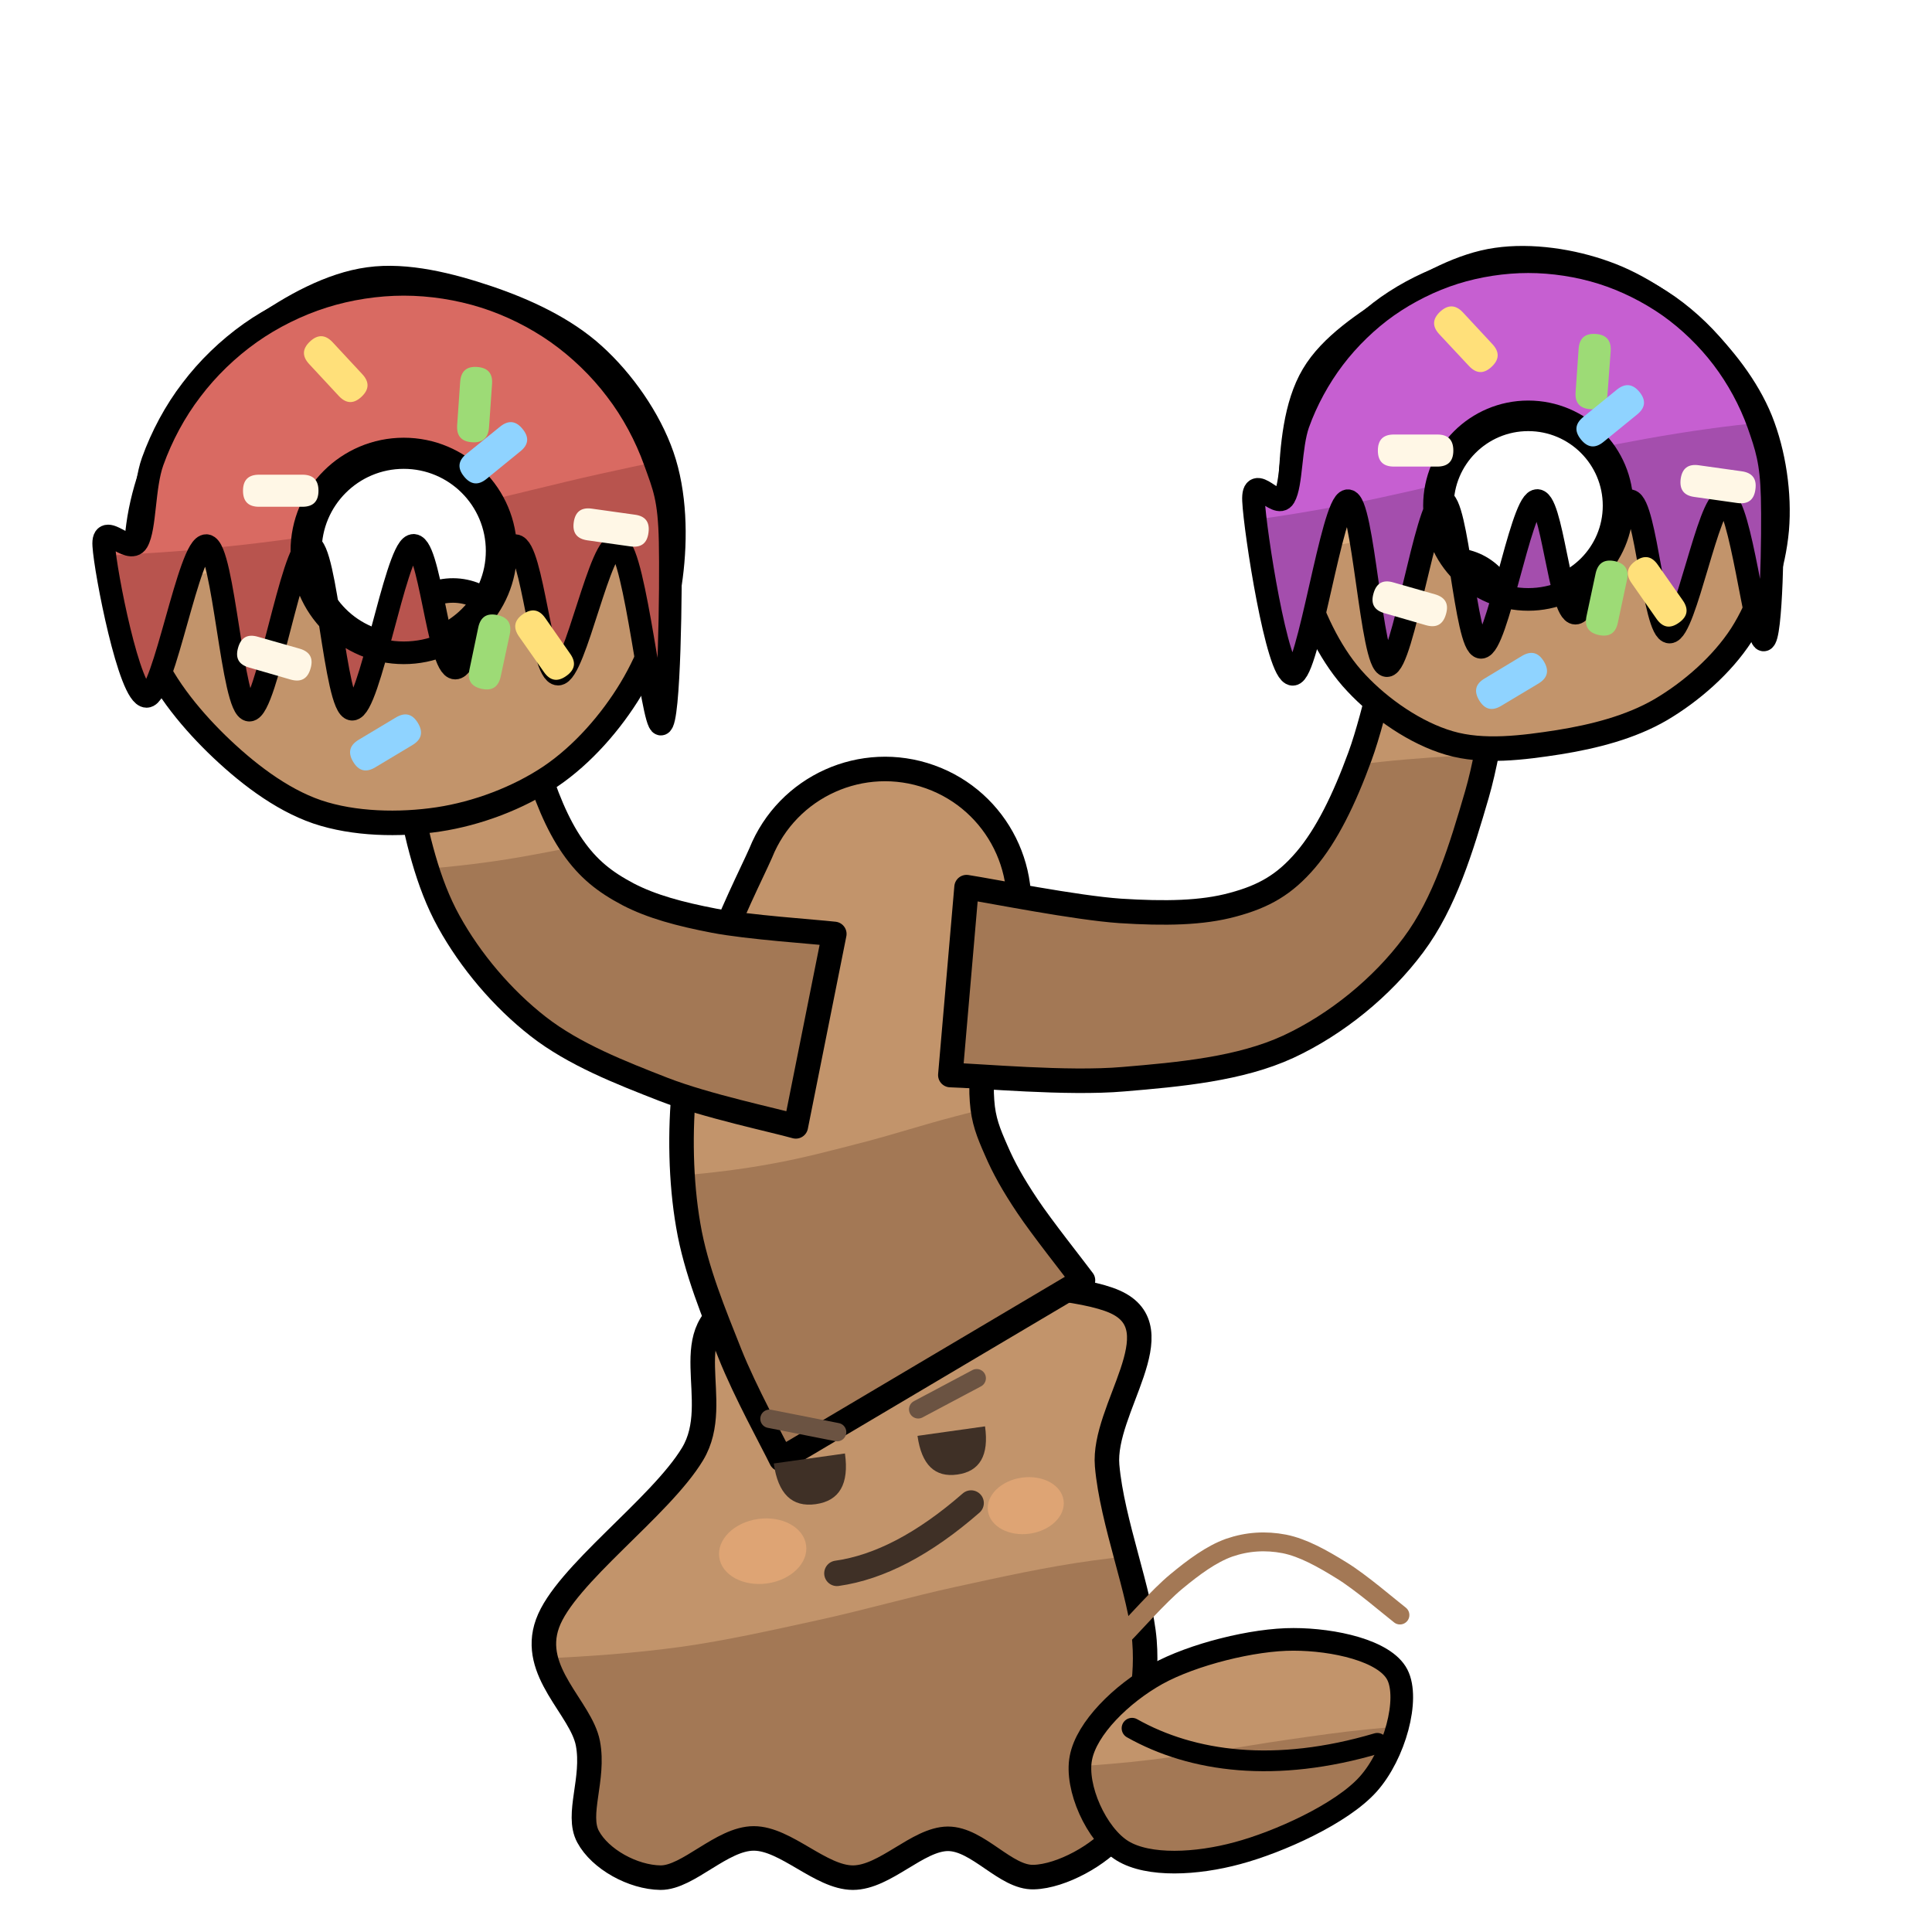
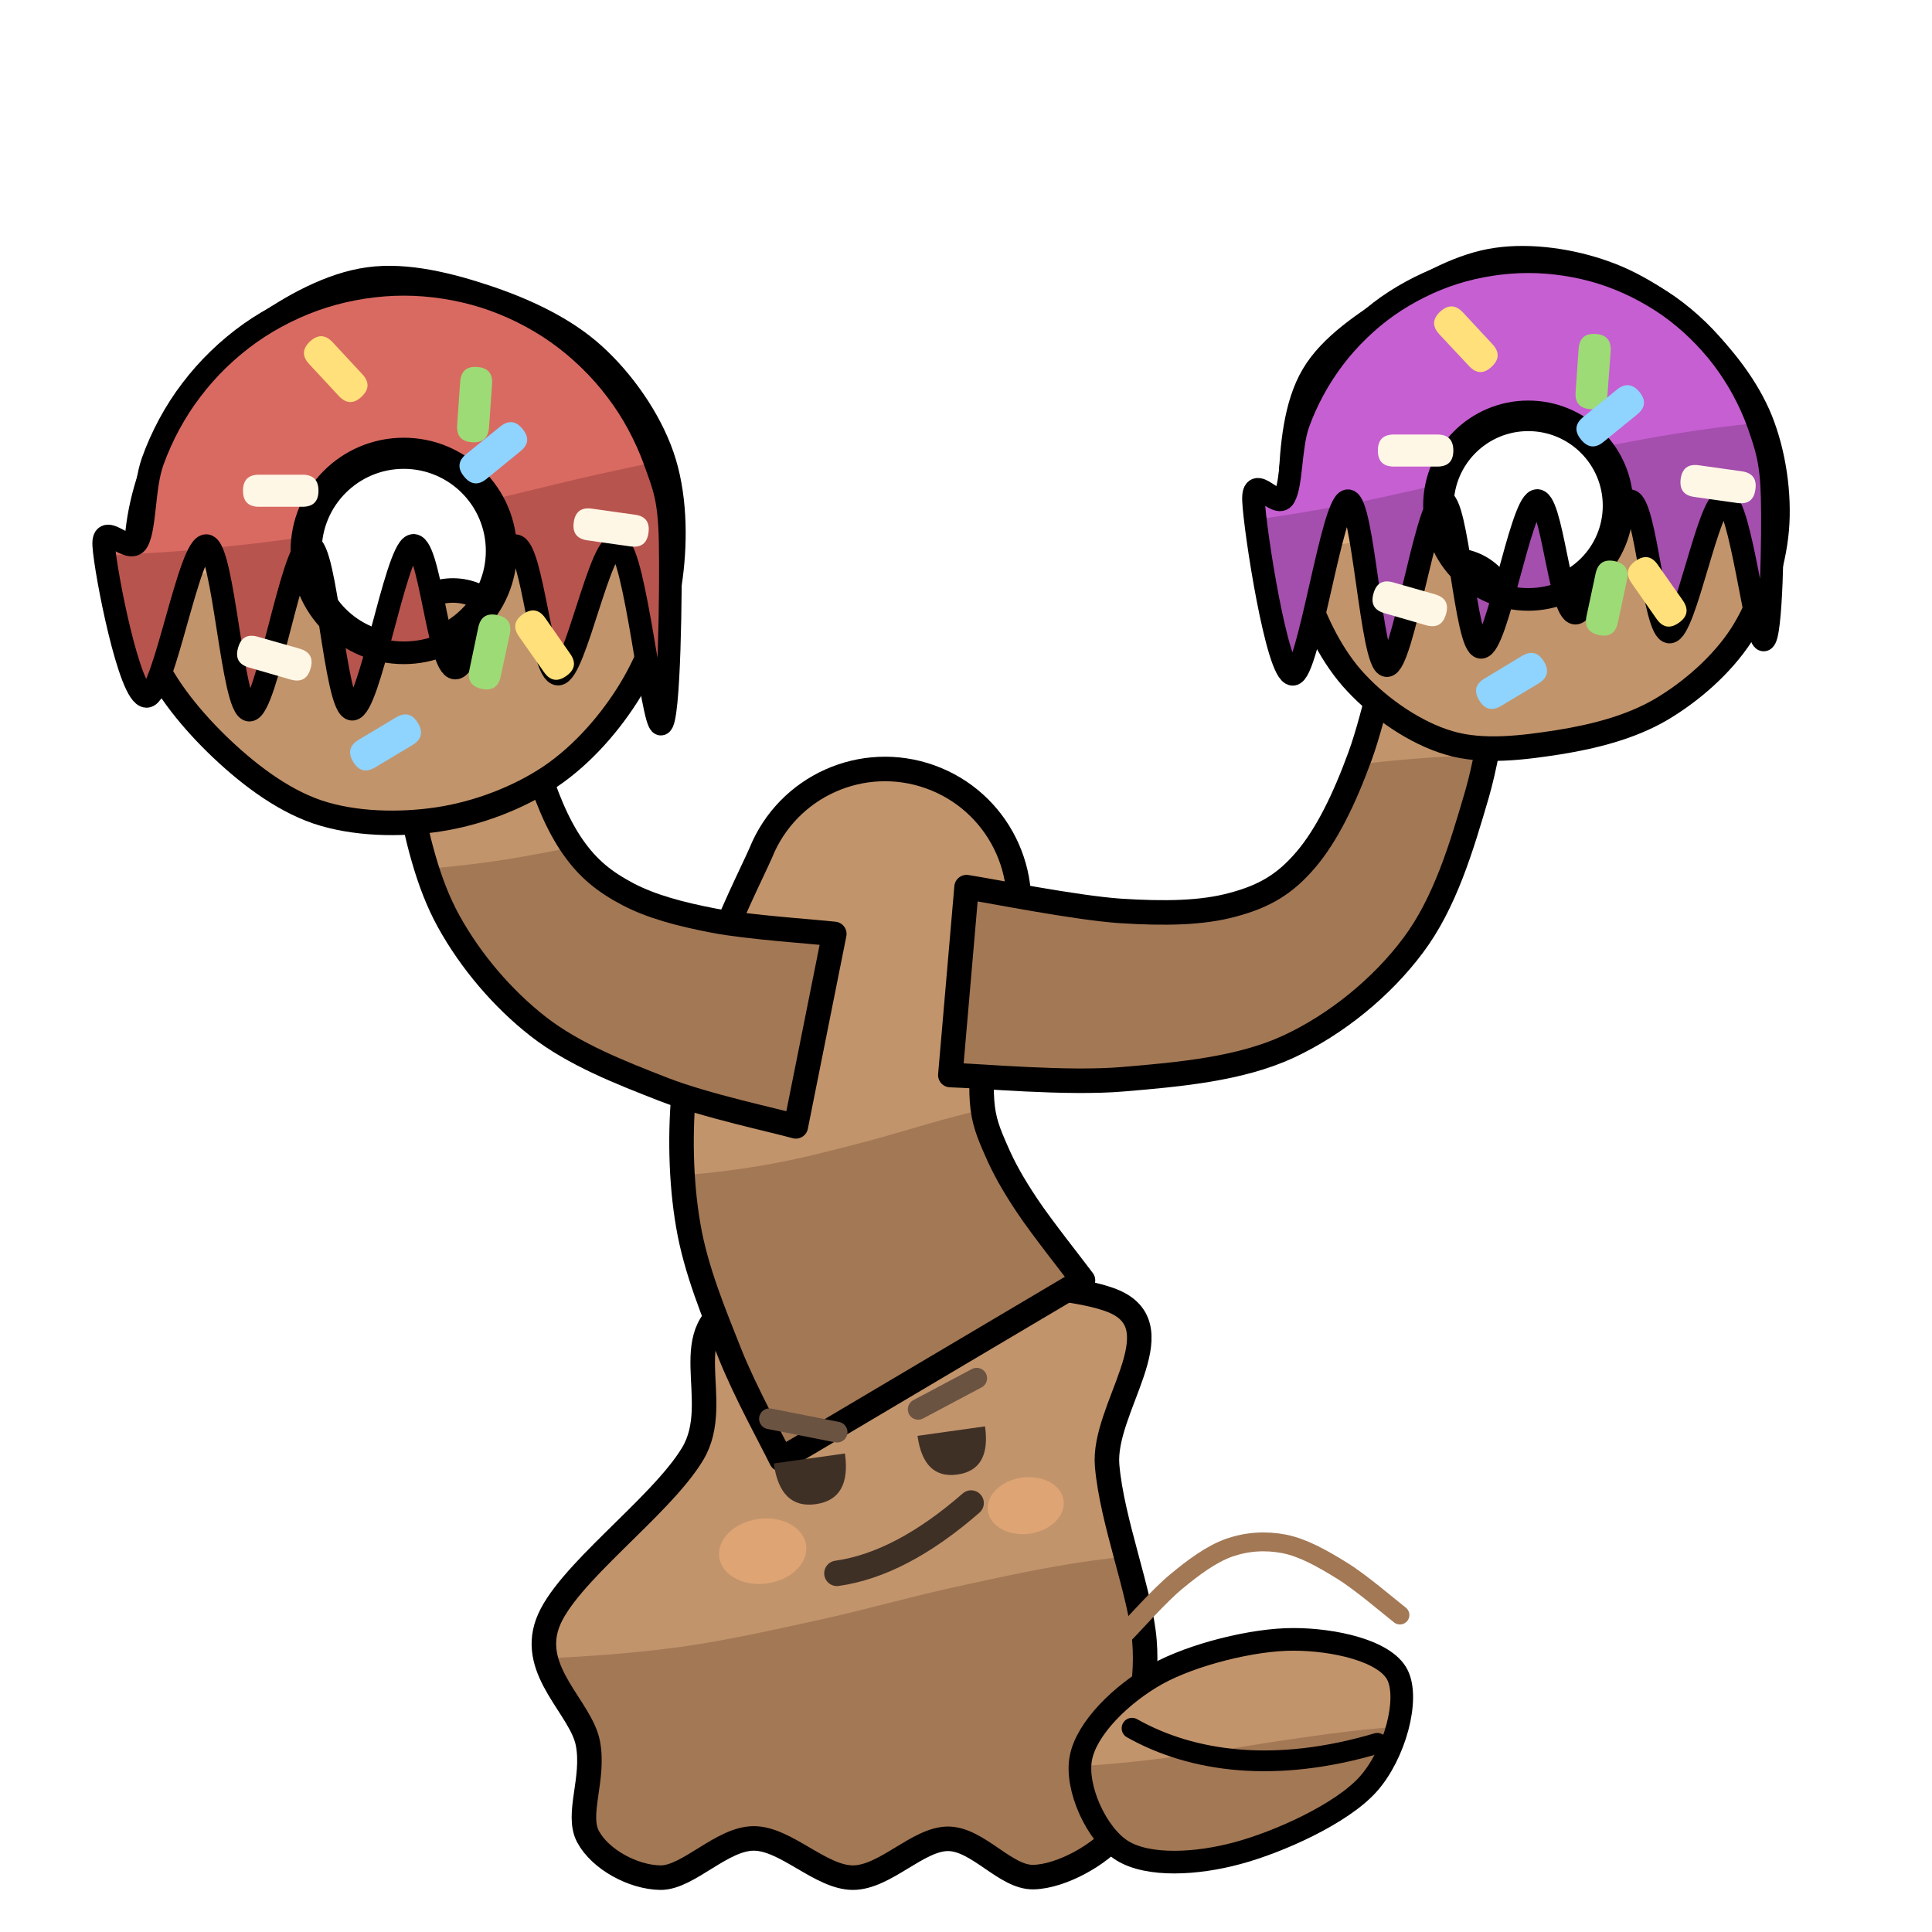
<svg xmlns="http://www.w3.org/2000/svg" width="1024" height="1024" viewBox="0 0 1024 1024">
  <defs>
    <clipPath id="k1">
      <path d="M393.0,690.0 C355.7,703.4 384.2,742.2 367.1,770.6 C350.0,799.0 299.4,834.9 290.2,860.5 C280.9,886.1 308.0,905.2 311.6,924.0 C315.2,942.8 305.3,961.7 311.7,973.5 C318.1,985.4 335.4,995.0 350.1,995.2 C364.7,995.3 382.6,974.4 399.5,974.4 C416.5,974.4 434.9,995.1 452.0,995.2 C469.1,995.2 486.4,974.7 502.4,974.6 C518.4,974.6 533.0,995.4 547.9,994.9 C562.8,994.5 583.3,982.8 591.8,972.0 C600.3,961.2 596.6,947.0 599.1,930.0 C601.6,913.0 608.6,895.3 606.6,869.8 C604.6,844.3 589.4,806.8 586.8,776.8 C584.2,746.8 623.3,704.5 591.0,690.0 C558.7,675.5 430.3,676.6 393.0,690.0 Z" />
    </clipPath>
    <clipPath id="k2">
      <path d="M574.0,678.6 C569.1,672.0 552.2,650.7 544.6,639.3 C536.9,627.8 532.0,619.0 528.0,609.7 C523.9,600.4 521.2,593.8 520.5,583.5 C519.7,573.2 520.9,562.0 523.6,548.1 C526.3,534.2 534.6,508.0 536.8,499.9 A71.0,71.0 0 0 0 403.2,452.1 C399.1,461.5 385.7,487.8 379.0,508.4 C372.2,529.0 365.0,552.3 362.7,575.8 C360.3,599.3 360.7,626.0 364.8,649.6 C368.8,673.2 378.6,696.6 386.8,717.3 C395.0,737.9 409.5,764.1 414.0,773.4 Z" />
    </clipPath>
    <clipPath id="k3">
      <path d="M442.2,495.0 C431.5,493.8 396.8,491.5 378.5,488.0 C360.3,484.5 345.4,480.5 332.9,474.0 C320.4,467.4 311.7,460.5 303.5,448.7 C295.3,436.9 289.0,421.4 283.5,403.2 C278.1,385.0 272.8,350.1 270.7,339.5 A31.0,31.0 0 0 0 209.3,348.5 C210.5,360.4 211.5,396.4 216.3,419.8 C221.0,443.1 226.4,467.8 237.9,488.5 C249.4,509.3 266.3,529.3 285.3,544.1 C304.3,558.9 328.9,568.5 351.7,577.4 C374.4,586.2 410.2,593.7 421.8,597.0 Z" />
    </clipPath>
    <clipPath id="k4">
      <path d="M503.7,569.8 C519.0,570.2 565.6,574.6 595.4,572.0 C625.2,569.5 657.2,566.6 682.8,554.8 C708.4,542.9 732.5,523.2 749.1,500.9 C765.8,478.6 774.6,449.2 782.8,421.1 C791.0,392.9 795.8,346.9 798.4,332.1 A29.0,29.0 0 0 0 741.6,319.9 C738.2,333.4 729.1,378.3 720.8,400.9 C712.5,423.6 703.2,442.7 692.0,455.8 C680.8,468.9 669.9,475.1 653.5,479.5 C637.1,484.0 617.4,484.3 593.8,482.8 C570.3,481.2 525.8,472.3 512.3,470.2 Z" />
    </clipPath>
    <clipPath id="k5">
      <path d="M258.6,157.9 C278.4,164.6 299.2,174.2 314.6,188.2 C330.0,202.1 344.0,222.1 350.8,241.7 C357.6,261.3 358.1,285.1 355.4,305.7 C352.7,326.2 345.1,347.5 334.5,365.1 C323.9,382.7 308.8,400.0 291.8,411.5 C274.7,423.0 252.9,431.2 232.3,434.3 C211.7,437.4 187.6,436.9 168.1,430.3 C148.5,423.6 129.9,409.0 114.8,394.3 C99.8,379.6 85.0,361.3 78.0,342.0 C71.1,322.7 70.6,298.8 73.4,278.4 C76.2,258.0 84.2,237.1 94.9,219.8 C105.6,202.4 120.8,186.4 137.5,174.5 C154.3,162.5 175.3,150.8 195.5,148.1 C215.6,145.3 238.7,151.2 258.6,157.9 Z M164.0,292.0 A50.0,50.0 0 1 0 264.0,292.0 A50.0,50.0 0 1 0 164.0,292.0 Z" clip-rule="evenodd" />
    </clipPath>
    <clipPath id="k6">
      <path d="M72.8,287.1 C77.1,279.6 76.1,258.0 80.9,244.6 C85.7,231.2 92.8,217.9 101.5,206.6 C110.1,195.2 120.9,184.8 132.6,176.5 C144.2,168.3 157.7,161.6 171.3,157.3 C184.9,153.0 199.8,150.7 214.0,150.7 C228.2,150.7 243.1,153.0 256.7,157.3 C270.3,161.6 283.8,168.3 295.4,176.5 C307.1,184.8 317.9,195.2 326.5,206.6 C335.2,217.9 342.3,231.2 347.1,244.6 C351.9,258.0 354.7,263.9 355.2,287.1 C355.7,310.3 354.9,383.5 350.3,383.8 C345.7,384.1 336.7,293.6 327.6,289.2 C318.5,284.7 304.9,357.3 295.8,357.3 C286.7,357.3 282.2,289.7 273.1,289.2 C264.0,288.6 250.4,354.1 241.3,354.1 C232.2,354.1 227.6,285.5 218.5,289.2 C209.5,292.8 195.8,375.9 186.7,375.9 C177.6,375.9 173.1,289.1 164.0,289.2 C154.9,289.2 141.3,376.4 132.2,376.4 C123.1,376.4 118.6,290.4 109.5,289.2 C100.4,288.0 86.8,369.1 77.7,369.1 C68.6,369.1 55.8,302.8 55.0,289.2 C54.1,275.5 68.5,294.5 72.8,287.1 Z M160.0,292.0 A54.0,54.0 0 1 0 268.0,292.0 A54.0,54.0 0 1 0 160.0,292.0 Z" clip-rule="evenodd" />
    </clipPath>
    <clipPath id="k7">
      <path d="M850.9,144.8 C868.6,151.1 885.7,162.8 899.4,175.7 C913.1,188.7 926.0,205.2 933.1,222.7 C940.1,240.2 943.3,261.8 941.7,280.7 C940.0,299.7 933.2,320.6 923.0,336.5 C912.7,352.4 896.4,366.6 880.3,376.1 C864.2,385.5 844.8,390.4 826.1,393.4 C807.4,396.3 786.1,399.1 768.2,393.8 C750.3,388.6 731.7,375.7 718.9,362.0 C706.0,348.4 696.9,329.4 691.1,311.7 C685.3,294.0 683.3,274.6 684.1,255.8 C684.9,237.0 686.7,214.7 696.1,198.9 C705.4,183.1 724.0,171.0 740.2,160.8 C756.4,150.6 774.8,140.4 793.2,137.8 C811.7,135.1 833.3,138.4 850.9,144.8 Z M764.0,268.0 A46.0,46.0 0 1 0 856.0,268.0 A46.0,46.0 0 1 0 764.0,268.0 Z" clip-rule="evenodd" />
    </clipPath>
    <clipPath id="k8">
      <path d="M680.7,263.5 C684.7,256.7 683.8,236.9 688.1,224.6 C692.5,212.3 699.1,200.2 707.0,189.8 C714.9,179.4 724.8,169.8 735.4,162.3 C746.1,154.8 758.5,148.6 770.9,144.7 C783.3,140.8 797.0,138.7 810.0,138.7 C823.0,138.7 836.7,140.8 849.1,144.7 C861.5,148.6 873.9,154.8 884.6,162.3 C895.2,169.8 905.1,179.4 913.0,189.8 C920.9,200.2 927.5,212.3 931.9,224.6 C936.2,236.9 938.8,244.4 939.3,263.5 C939.8,282.6 939.0,338.9 934.8,339.2 C930.6,339.5 922.3,266.1 914.0,265.4 C905.7,264.7 893.2,335.0 884.9,335.0 C876.6,335.0 872.4,267.1 864.1,265.4 C855.8,263.7 843.3,325.0 835.0,325.0 C826.6,325.0 822.5,262.4 814.2,265.4 C805.8,268.4 793.4,343.1 785.0,343.1 C776.7,343.1 772.6,263.8 764.2,265.4 C755.9,267.0 743.4,352.8 735.1,352.8 C726.8,352.8 722.6,264.6 714.3,265.4 C706.0,266.2 693.5,357.4 685.2,357.4 C676.9,357.4 665.1,281.1 664.4,265.4 C663.7,249.7 676.8,270.3 680.7,263.5 Z M760.3,268.0 A49.7,49.7 0 1 0 859.7,268.0 A49.7,49.7 0 1 0 760.3,268.0 Z" clip-rule="evenodd" />
    </clipPath>
    <clipPath id="k9">
      <path d="M572.9,931.7 C575.9,916.0 594.4,897.8 613.2,887.3 C632.0,876.9 664.3,868.8 685.6,868.9 C706.8,868.9 734.0,874.8 740.6,887.6 C747.2,900.4 739.3,929.8 725.2,945.6 C711.1,961.4 677.6,976.4 655.9,982.2 C634.2,988.1 608.8,989.4 595.0,981.0 C581.1,972.5 569.8,947.3 572.9,931.7 Z" />
    </clipPath>
  </defs>
  <path d="M393.0,690.0 C355.7,703.4 384.2,742.2 367.1,770.6 C350.0,799.0 299.4,834.9 290.2,860.5 C280.9,886.1 308.0,905.2 311.6,924.0 C315.2,942.8 305.3,961.7 311.7,973.5 C318.1,985.4 335.4,995.0 350.1,995.2 C364.7,995.3 382.6,974.4 399.5,974.4 C416.5,974.4 434.9,995.1 452.0,995.2 C469.1,995.2 486.4,974.7 502.4,974.6 C518.4,974.6 533.0,995.4 547.9,994.9 C562.8,994.5 583.3,982.8 591.8,972.0 C600.3,961.2 596.6,947.0 599.1,930.0 C601.6,913.0 608.6,895.3 606.6,869.8 C604.6,844.3 589.4,806.8 586.8,776.8 C584.2,746.8 623.3,704.5 591.0,690.0 C558.7,675.5 430.3,676.6 393.0,690.0 Z" fill="#c2946b" />
  <g clip-path="url(#k1)">
    <path d="M215.0,878.8 C227.1,878.8 263.6,880.0 287.9,879.0 C312.1,878.0 336.4,876.2 360.7,872.9 C385.0,869.5 409.3,864.0 433.6,858.7 C457.9,853.4 482.1,846.4 506.4,841.1 C530.7,835.8 555.0,830.4 579.3,827.1 C603.6,823.8 627.9,822.0 652.1,821.1 C676.4,820.1 712.9,821.3 725.0,821.4 L725.0,1390.0 L215.0,1390.0 Z" fill="#a37855" />
  </g>
  <path d="M393.0,690.0 C355.7,703.4 384.2,742.2 367.1,770.6 C350.0,799.0 299.4,834.9 290.2,860.5 C280.9,886.1 308.0,905.2 311.6,924.0 C315.2,942.8 305.3,961.7 311.7,973.5 C318.1,985.4 335.4,995.0 350.1,995.2 C364.7,995.3 382.6,974.4 399.5,974.4 C416.5,974.4 434.9,995.1 452.0,995.2 C469.1,995.2 486.4,974.7 502.4,974.6 C518.4,974.6 533.0,995.4 547.9,994.9 C562.8,994.5 583.3,982.8 591.8,972.0 C600.3,961.2 596.6,947.0 599.1,930.0 C601.6,913.0 608.6,895.3 606.6,869.8 C604.6,844.3 589.4,806.8 586.8,776.8 C584.2,746.8 623.3,704.5 591.0,690.0 C558.7,675.5 430.3,676.6 393.0,690.0 Z" fill="none" stroke="#000000" stroke-width="13" stroke-linejoin="round" stroke-linecap="round" />
  <path d="M574.0,678.6 C569.1,672.0 552.2,650.7 544.6,639.3 C536.9,627.8 532.0,619.0 528.0,609.7 C523.9,600.4 521.2,593.8 520.5,583.5 C519.7,573.2 520.9,562.0 523.6,548.1 C526.3,534.2 534.6,508.0 536.8,499.9 A71.0,71.0 0 0 0 403.2,452.1 C399.1,461.5 385.7,487.8 379.0,508.4 C372.2,529.0 365.0,552.3 362.7,575.8 C360.3,599.3 360.7,626.0 364.8,649.6 C368.8,673.2 378.6,696.6 386.8,717.3 C395.0,737.9 409.5,764.1 414.0,773.4 Z" fill="#c2946b" />
  <g clip-path="url(#k2)">
    <path d="M312.0,625.2 C320.1,624.8 344.4,624.5 360.6,623.1 C376.8,621.7 393.0,619.8 409.1,616.8 C425.3,613.9 441.5,609.6 457.7,605.4 C473.9,601.2 490.1,595.9 506.3,591.7 C522.5,587.5 538.7,583.3 554.9,580.4 C571.0,577.4 587.2,575.6 603.4,574.2 C619.6,572.8 643.9,572.5 652.0,572.1 L652.0,1020.0 L312.0,1020.0 Z" fill="#a37855" />
  </g>
  <path d="M574.0,678.6 C569.1,672.0 552.2,650.7 544.6,639.3 C536.9,627.8 532.0,619.0 528.0,609.7 C523.9,600.4 521.2,593.8 520.5,583.5 C519.7,573.2 520.9,562.0 523.6,548.1 C526.3,534.2 534.6,508.0 536.8,499.9 A71.0,71.0 0 0 0 403.2,452.1 C399.1,461.5 385.7,487.8 379.0,508.4 C372.2,529.0 365.0,552.3 362.7,575.8 C360.3,599.3 360.7,626.0 364.8,649.6 C368.8,673.2 378.6,696.6 386.8,717.3 C395.0,737.9 409.5,764.1 414.0,773.4 Z" fill="none" stroke="#000000" stroke-width="13" stroke-linejoin="round" stroke-linecap="round" />
  <path d="M442.2,495.0 C431.5,493.8 396.8,491.5 378.5,488.0 C360.3,484.5 345.4,480.5 332.9,474.0 C320.4,467.4 311.7,460.5 303.5,448.7 C295.3,436.9 289.0,421.4 283.5,403.2 C278.1,385.0 272.8,350.1 270.7,339.5 A31.0,31.0 0 0 0 209.3,348.5 C210.5,360.4 211.5,396.4 216.3,419.8 C221.0,443.1 226.4,467.8 237.9,488.5 C249.4,509.3 266.3,529.3 285.3,544.1 C304.3,558.9 328.9,568.5 351.7,577.4 C374.4,586.2 410.2,593.7 421.8,597.0 Z" fill="#c2946b" />
  <g clip-path="url(#k3)">
    <path d="M149.0,463.0 C157.9,462.8 184.6,463.0 202.4,462.0 C220.2,461.1 238.0,459.7 255.9,457.3 C273.7,455.0 291.5,451.4 309.3,447.9 C327.1,444.5 344.9,440.0 362.7,436.6 C380.5,433.1 398.3,429.6 416.1,427.3 C434.0,425.0 451.8,423.6 469.6,422.6 C487.4,421.7 514.1,421.9 523.0,421.7 L523.0,715.0 L149.0,715.0 Z" fill="#a37855" />
  </g>
  <path d="M442.2,495.0 C431.5,493.8 396.8,491.5 378.5,488.0 C360.3,484.5 345.4,480.5 332.9,474.0 C320.4,467.4 311.7,460.5 303.5,448.7 C295.3,436.9 289.0,421.4 283.5,403.2 C278.1,385.0 272.8,350.1 270.7,339.5 A31.0,31.0 0 0 0 209.3,348.5 C210.5,360.4 211.5,396.4 216.3,419.8 C221.0,443.1 226.4,467.8 237.9,488.5 C249.4,509.3 266.3,529.3 285.3,544.1 C304.3,558.9 328.9,568.5 351.7,577.4 C374.4,586.2 410.2,593.7 421.8,597.0 Z" fill="none" stroke="#000000" stroke-width="13" stroke-linejoin="round" stroke-linecap="round" />
  <path d="M503.7,569.8 C519.0,570.2 565.6,574.6 595.4,572.0 C625.2,569.5 657.2,566.6 682.8,554.8 C708.4,542.9 732.5,523.2 749.1,500.9 C765.8,478.6 774.6,449.2 782.8,421.1 C791.0,392.9 795.8,346.9 798.4,332.1 A29.0,29.0 0 0 0 741.6,319.9 C738.2,333.4 729.1,378.3 720.8,400.9 C712.5,423.6 703.2,442.7 692.0,455.8 C680.8,468.9 669.9,475.1 653.5,479.5 C637.1,484.0 617.4,484.3 593.8,482.8 C570.3,481.2 525.8,472.3 512.3,470.2 Z" fill="#c2946b" />
  <g clip-path="url(#k4)">
    <path d="M452.0,441.0 C460.9,440.8 487.6,441.0 505.4,440.0 C523.2,439.1 541.0,437.7 558.9,435.3 C576.7,433.0 594.5,429.4 612.3,425.9 C630.1,422.5 647.9,418.0 665.7,414.6 C683.5,411.1 701.3,407.6 719.1,405.3 C737.0,403.0 754.8,401.6 772.6,400.6 C790.4,399.7 817.1,399.9 826.0,399.7 L826.0,693.0 L452.0,693.0 Z" fill="#a37855" />
  </g>
  <path d="M503.7,569.8 C519.0,570.2 565.6,574.6 595.4,572.0 C625.2,569.5 657.2,566.6 682.8,554.8 C708.4,542.9 732.5,523.2 749.1,500.9 C765.8,478.6 774.6,449.2 782.8,421.1 C791.0,392.9 795.8,346.9 798.4,332.1 A29.0,29.0 0 0 0 741.6,319.9 C738.2,333.4 729.1,378.3 720.8,400.9 C712.5,423.6 703.2,442.7 692.0,455.8 C680.8,468.9 669.9,475.1 653.5,479.5 C637.1,484.0 617.4,484.3 593.8,482.8 C570.3,481.2 525.8,472.3 512.3,470.2 Z" fill="none" stroke="#000000" stroke-width="13" stroke-linejoin="round" stroke-linecap="round" />
  <path d="M132.0,240.0 C137.5,239.7 154.5,239.9 164.7,238.5 C175.0,237.1 185.0,235.3 193.5,231.4 C202.1,227.6 209.5,222.3 215.9,215.4 C222.3,208.6 227.3,199.7 231.9,190.5 C236.6,181.2 242.0,165.1 244.0,160.0" fill="none" stroke="#a37855" stroke-width="10" stroke-linejoin="round" stroke-linecap="round" />
  <path d="M918.0,226.0 C912.8,225.6 896.6,225.2 886.9,223.4 C877.1,221.7 867.7,219.7 859.7,215.8 C851.7,211.8 844.7,206.5 838.9,199.8 C833.0,193.0 828.6,184.4 824.5,175.4 C820.3,166.5 815.7,150.9 814.0,146.0" fill="none" stroke="#a37855" stroke-width="10" stroke-linejoin="round" stroke-linecap="round" />
  <path d="M596.0,866.0 C600.6,861.4 614.2,845.9 623.4,838.3 C632.7,830.6 642.0,823.7 651.5,820.3 C661.1,817.0 670.8,816.4 680.7,818.3 C690.7,820.3 700.8,826.0 711.0,832.3 C721.2,838.5 736.8,852.0 742.0,856.0" fill="none" stroke="#a37855" stroke-width="10" stroke-linejoin="round" stroke-linecap="round" />
  <path d="M258.6,157.9 C278.4,164.6 299.2,174.2 314.6,188.2 C330.0,202.1 344.0,222.1 350.8,241.7 C357.6,261.3 358.1,285.1 355.4,305.7 C352.7,326.2 345.1,347.5 334.5,365.1 C323.9,382.7 308.8,400.0 291.8,411.5 C274.7,423.0 252.9,431.2 232.3,434.3 C211.7,437.4 187.6,436.9 168.1,430.3 C148.5,423.6 129.9,409.0 114.8,394.3 C99.8,379.6 85.0,361.3 78.0,342.0 C71.1,322.7 70.6,298.8 73.4,278.4 C76.2,258.0 84.2,237.1 94.9,219.8 C105.6,202.4 120.8,186.4 137.5,174.5 C154.3,162.5 175.3,150.8 195.5,148.1 C215.6,145.3 238.7,151.2 258.6,157.9 Z M164.0,292.0 A50.0,50.0 0 1 0 264.0,292.0 A50.0,50.0 0 1 0 164.0,292.0 Z" fill="#dbad7f" fill-rule="evenodd" />
  <g clip-path="url(#k5)">
    <path d="M-27.4,325.1 C-15.9,322.8 18.6,314.9 41.6,311.3 C64.6,307.8 87.6,306.2 110.5,303.8 C133.5,301.3 156.5,300.0 179.5,296.8 C202.5,293.6 225.5,289.8 248.5,284.4 C271.5,279.0 294.5,271.8 317.5,264.5 C340.4,257.3 363.4,248.3 386.4,240.9 C409.4,233.5 443.9,223.5 455.4,220.0 L455.4,718.0 L-27.4,718.0 Z" fill="#c2946b" />
  </g>
  <path d="M258.6,157.9 C278.4,164.6 299.2,174.2 314.6,188.2 C330.0,202.1 344.0,222.1 350.8,241.7 C357.6,261.3 358.1,285.1 355.4,305.7 C352.7,326.2 345.1,347.5 334.5,365.1 C323.9,382.7 308.8,400.0 291.8,411.5 C274.7,423.0 252.9,431.2 232.3,434.3 C211.7,437.4 187.6,436.9 168.1,430.3 C148.5,423.6 129.9,409.0 114.8,394.3 C99.8,379.6 85.0,361.3 78.0,342.0 C71.1,322.7 70.6,298.8 73.4,278.4 C76.2,258.0 84.2,237.1 94.9,219.8 C105.6,202.4 120.8,186.4 137.5,174.5 C154.3,162.5 175.3,150.8 195.5,148.1 C215.6,145.3 238.7,151.2 258.6,157.9 Z M164.0,292.0 A50.0,50.0 0 1 0 264.0,292.0 A50.0,50.0 0 1 0 164.0,292.0 Z" fill="none" stroke="#000000" stroke-width="13" stroke-linejoin="round" stroke-linecap="round" fill-rule="evenodd" />
  <path d="M72.8,287.1 C77.1,279.6 76.1,258.0 80.9,244.6 C85.7,231.2 92.8,217.9 101.5,206.6 C110.1,195.2 120.9,184.8 132.6,176.5 C144.2,168.3 157.7,161.6 171.3,157.3 C184.9,153.0 199.8,150.7 214.0,150.7 C228.2,150.7 243.1,153.0 256.7,157.3 C270.3,161.6 283.8,168.3 295.4,176.5 C307.1,184.8 317.9,195.2 326.5,206.6 C335.2,217.9 342.3,231.2 347.1,244.6 C351.9,258.0 354.7,263.9 355.2,287.1 C355.7,310.3 354.9,383.5 350.3,383.8 C345.7,384.1 336.7,293.6 327.6,289.2 C318.5,284.7 304.9,357.3 295.8,357.3 C286.7,357.3 282.2,289.7 273.1,289.2 C264.0,288.6 250.4,354.1 241.3,354.1 C232.2,354.1 227.6,285.5 218.5,289.2 C209.5,292.8 195.8,375.9 186.7,375.9 C177.6,375.9 173.1,289.1 164.0,289.2 C154.9,289.2 141.3,376.4 132.2,376.4 C123.1,376.4 118.6,290.4 109.5,289.2 C100.4,288.0 86.8,369.1 77.7,369.1 C68.6,369.1 55.8,302.8 55.0,289.2 C54.1,275.5 68.5,294.5 72.8,287.1 Z M160.0,292.0 A54.0,54.0 0 1 0 268.0,292.0 A54.0,54.0 0 1 0 160.0,292.0 Z" fill="#d96a62" fill-rule="evenodd" />
  <g clip-path="url(#k6)">
    <path d="M-27.4,300.3 C-15.9,299.5 18.6,297.1 41.6,295.5 C64.6,293.9 87.6,293.0 110.5,290.7 C133.5,288.4 156.5,285.6 179.5,281.7 C202.5,277.9 225.5,272.7 248.5,267.6 C271.5,262.5 294.5,256.4 317.5,251.3 C340.4,246.3 363.4,241.2 386.4,237.5 C409.4,233.7 443.9,230.2 455.4,228.8 L455.4,576.0 L-27.4,576.0 Z" fill="#b8544e" />
  </g>
  <path d="M72.8,287.1 C77.1,279.6 76.1,258.0 80.9,244.6 C85.7,231.2 92.8,217.9 101.5,206.6 C110.1,195.2 120.9,184.8 132.6,176.5 C144.2,168.3 157.7,161.6 171.3,157.3 C184.9,153.0 199.8,150.7 214.0,150.7 C228.2,150.7 243.1,153.0 256.7,157.3 C270.3,161.6 283.8,168.3 295.4,176.5 C307.1,184.8 317.9,195.2 326.5,206.6 C335.2,217.9 342.3,231.2 347.1,244.6 C351.9,258.0 354.7,263.9 355.2,287.1 C355.7,310.3 354.9,383.5 350.3,383.8 C345.7,384.1 336.7,293.6 327.6,289.2 C318.5,284.7 304.9,357.3 295.8,357.3 C286.7,357.3 282.2,289.7 273.1,289.2 C264.0,288.6 250.4,354.1 241.3,354.1 C232.2,354.1 227.6,285.5 218.5,289.2 C209.5,292.8 195.8,375.9 186.7,375.9 C177.6,375.9 173.1,289.1 164.0,289.2 C154.9,289.2 141.3,376.4 132.2,376.4 C123.1,376.4 118.6,290.4 109.5,289.2 C100.4,288.0 86.8,369.1 77.7,369.1 C68.6,369.1 55.8,302.8 55.0,289.2 C54.1,275.5 68.5,294.5 72.8,287.1 Z M160.0,292.0 A54.0,54.0 0 1 0 268.0,292.0 A54.0,54.0 0 1 0 160.0,292.0 Z" fill="none" stroke="#000000" stroke-width="12" stroke-linejoin="round" stroke-linecap="round" fill-rule="evenodd" />
  <path d="M128.8,260.1 Q128.8,251.6 137.3,251.6 L160.3,251.6 Q168.8,251.6 168.8,260.1 L168.8,260.1 Q168.8,268.6 160.3,268.6 L137.3,268.6 Q128.8,268.6 128.8,260.1 Z" fill="#fff7e6" />
  <path d="M164.3,181.0 Q170.5,175.2 176.3,181.4 L192.0,198.3 Q197.8,204.5 191.6,210.3 L191.6,210.3 Q185.4,216.1 179.6,209.9 L163.9,193.0 Q158.1,186.8 164.3,181.0 Z" fill="#ffe07a" />
  <path d="M252.9,194.5 Q261.4,195.1 260.8,203.5 L259.2,226.5 Q258.6,235.0 250.1,234.4 L250.1,234.4 Q241.7,233.8 242.3,225.3 L243.9,202.4 Q244.5,193.9 252.9,194.5 Z" fill="#9ddb76" />
  <path d="M277.0,227.4 Q282.4,234.0 275.7,239.3 L257.9,253.8 Q251.3,259.2 245.9,252.5 L245.9,252.5 Q240.6,245.9 247.2,240.6 L265.1,226.1 Q271.7,220.8 277.0,227.4 Z" fill="#8fd3ff" />
  <path d="M304.1,276.8 Q305.3,268.4 313.7,269.6 L336.5,272.8 Q344.9,273.9 343.7,282.4 L343.7,282.4 Q342.6,290.8 334.1,289.6 L311.4,286.4 Q302.9,285.2 304.1,276.8 Z" fill="#fff7e6" />
  <path d="M277.2,325.5 Q284.2,320.7 289.0,327.6 L302.2,346.5 Q307.1,353.4 300.1,358.3 L300.1,358.3 Q293.2,363.2 288.3,356.2 L275.1,337.4 Q270.2,330.4 277.2,325.5 Z" fill="#ffe07a" />
  <path d="M263.6,326.0 Q271.9,327.7 270.2,336.1 L265.4,358.5 Q263.6,366.9 255.3,365.1 L255.3,365.1 Q247.0,363.3 248.8,355.0 L253.5,332.5 Q255.3,324.2 263.6,326.0 Z" fill="#9ddb76" />
  <path d="M221.5,383.2 Q225.9,390.5 218.6,394.9 L198.9,406.7 Q191.6,411.1 187.2,403.8 L187.2,403.8 Q182.8,396.5 190.1,392.1 L209.8,380.3 Q217.1,375.9 221.5,383.2 Z" fill="#8fd3ff" />
  <path d="M126.2,343.3 Q128.5,335.1 136.7,337.5 L158.8,343.8 Q167.0,346.2 164.6,354.3 L164.6,354.3 Q162.3,362.5 154.1,360.2 L132.0,353.8 Q123.8,351.5 126.2,343.3 Z" fill="#fff7e6" />
  <path d="M850.9,144.8 C868.6,151.1 885.7,162.8 899.4,175.7 C913.1,188.7 926.0,205.2 933.1,222.7 C940.1,240.2 943.3,261.8 941.7,280.7 C940.0,299.7 933.2,320.6 923.0,336.5 C912.7,352.4 896.4,366.6 880.3,376.1 C864.2,385.5 844.8,390.4 826.1,393.4 C807.4,396.3 786.1,399.1 768.2,393.8 C750.3,388.6 731.7,375.7 718.9,362.0 C706.0,348.4 696.9,329.4 691.1,311.7 C685.3,294.0 683.3,274.6 684.1,255.8 C684.9,237.0 686.7,214.7 696.1,198.9 C705.4,183.1 724.0,171.0 740.2,160.8 C756.4,150.6 774.8,140.4 793.2,137.8 C811.7,135.1 833.3,138.4 850.9,144.8 Z M764.0,268.0 A46.0,46.0 0 1 0 856.0,268.0 A46.0,46.0 0 1 0 764.0,268.0 Z" fill="#dbad7f" fill-rule="evenodd" />
  <g clip-path="url(#k7)">
    <path d="M589.0,301.4 C599.5,300.4 631.1,297.6 652.1,295.4 C673.2,293.1 694.2,291.3 715.3,287.8 C736.3,284.2 757.4,279.6 778.4,273.9 C799.5,268.3 820.5,260.8 841.6,253.9 C862.6,247.0 883.7,238.9 904.7,232.5 C925.8,226.1 946.8,220.0 967.9,215.4 C988.9,210.9 1020.5,207.0 1031.0,205.3 L1031.0,658.0 L589.0,658.0 Z" fill="#c2946b" />
  </g>
  <path d="M850.9,144.8 C868.6,151.1 885.7,162.8 899.4,175.7 C913.1,188.7 926.0,205.2 933.1,222.7 C940.1,240.2 943.3,261.8 941.7,280.7 C940.0,299.7 933.2,320.6 923.0,336.5 C912.7,352.4 896.4,366.6 880.3,376.1 C864.2,385.5 844.8,390.4 826.1,393.4 C807.4,396.3 786.1,399.1 768.2,393.8 C750.3,388.6 731.7,375.7 718.9,362.0 C706.0,348.4 696.9,329.4 691.1,311.7 C685.3,294.0 683.3,274.6 684.1,255.8 C684.9,237.0 686.7,214.7 696.1,198.9 C705.4,183.1 724.0,171.0 740.2,160.8 C756.4,150.6 774.8,140.4 793.2,137.8 C811.7,135.1 833.3,138.4 850.9,144.8 Z M764.0,268.0 A46.0,46.0 0 1 0 856.0,268.0 A46.0,46.0 0 1 0 764.0,268.0 Z" fill="none" stroke="#000000" stroke-width="13" stroke-linejoin="round" stroke-linecap="round" fill-rule="evenodd" />
  <path d="M680.7,263.5 C684.7,256.7 683.8,236.9 688.1,224.6 C692.5,212.3 699.1,200.2 707.0,189.8 C714.9,179.4 724.8,169.8 735.4,162.3 C746.1,154.8 758.5,148.6 770.9,144.7 C783.3,140.8 797.0,138.7 810.0,138.7 C823.0,138.7 836.7,140.8 849.1,144.7 C861.5,148.6 873.9,154.8 884.6,162.3 C895.2,169.8 905.1,179.4 913.0,189.8 C920.9,200.2 927.5,212.3 931.9,224.6 C936.2,236.9 938.8,244.4 939.3,263.5 C939.8,282.6 939.0,338.9 934.8,339.2 C930.6,339.5 922.3,266.1 914.0,265.4 C905.7,264.7 893.2,335.0 884.9,335.0 C876.6,335.0 872.4,267.1 864.1,265.4 C855.8,263.7 843.3,325.0 835.0,325.0 C826.6,325.0 822.5,262.4 814.2,265.4 C805.8,268.4 793.4,343.1 785.0,343.1 C776.7,343.1 772.6,263.8 764.2,265.4 C755.9,267.0 743.4,352.8 735.1,352.8 C726.8,352.8 722.6,264.6 714.3,265.4 C706.0,266.2 693.5,357.4 685.2,357.4 C676.9,357.4 665.1,281.1 664.4,265.4 C663.7,249.7 676.8,270.3 680.7,263.5 Z M760.3,268.0 A49.7,49.7 0 1 0 859.7,268.0 A49.7,49.7 0 1 0 760.3,268.0 Z" fill="#c65fd1" fill-rule="evenodd" />
  <g clip-path="url(#k8)">
    <path d="M589.0,282.6 C599.5,281.7 631.1,279.7 652.1,277.1 C673.2,274.6 694.2,271.2 715.3,267.1 C736.3,263.1 757.4,257.9 778.4,253.1 C799.5,248.3 820.5,242.8 841.6,238.5 C862.6,234.2 883.7,230.3 904.7,227.4 C925.8,224.4 946.8,222.7 967.9,221.0 C988.9,219.3 1020.5,217.8 1031.0,217.1 L1031.0,528.0 L589.0,528.0 Z" fill="#a44ead" />
  </g>
  <path d="M680.7,263.5 C684.7,256.7 683.8,236.9 688.1,224.6 C692.5,212.3 699.1,200.2 707.0,189.8 C714.9,179.4 724.8,169.8 735.4,162.3 C746.1,154.8 758.5,148.6 770.9,144.7 C783.3,140.8 797.0,138.7 810.0,138.7 C823.0,138.7 836.7,140.8 849.1,144.7 C861.5,148.6 873.9,154.8 884.6,162.3 C895.2,169.8 905.1,179.4 913.0,189.8 C920.9,200.2 927.5,212.3 931.9,224.6 C936.2,236.9 938.8,244.4 939.3,263.5 C939.8,282.6 939.0,338.9 934.8,339.2 C930.6,339.5 922.3,266.1 914.0,265.4 C905.7,264.7 893.2,335.0 884.9,335.0 C876.6,335.0 872.4,267.1 864.1,265.4 C855.8,263.7 843.3,325.0 835.0,325.0 C826.6,325.0 822.5,262.4 814.2,265.4 C805.8,268.4 793.4,343.1 785.0,343.1 C776.7,343.1 772.6,263.8 764.2,265.4 C755.9,267.0 743.4,352.8 735.1,352.8 C726.8,352.8 722.6,264.6 714.3,265.4 C706.0,266.2 693.5,357.4 685.2,357.4 C676.9,357.4 665.1,281.1 664.4,265.4 C663.7,249.7 676.8,270.3 680.7,263.5 Z M760.3,268.0 A49.7,49.7 0 1 0 859.7,268.0 A49.7,49.7 0 1 0 760.3,268.0 Z" fill="none" stroke="#000000" stroke-width="12" stroke-linejoin="round" stroke-linecap="round" fill-rule="evenodd" />
  <path d="M730.3,238.8 Q730.3,230.3 738.8,230.3 L761.8,230.3 Q770.3,230.3 770.3,238.8 L770.3,238.8 Q770.3,247.3 761.8,247.3 L738.8,247.3 Q730.3,247.3 730.3,238.8 Z" fill="#fff7e6" />
  <path d="M763.3,165.2 Q769.6,159.4 775.4,165.6 L791.0,182.4 Q796.8,188.6 790.6,194.4 L790.6,194.4 Q784.4,200.2 778.6,194.0 L762.9,177.2 Q757.1,171.0 763.3,165.2 Z" fill="#ffe07a" />
  <path d="M845.8,177.0 Q854.2,177.6 853.7,186.1 L852.0,209.0 Q851.5,217.5 843.0,216.9 L843.0,216.9 Q834.5,216.3 835.1,207.9 L836.7,184.9 Q837.3,176.4 845.8,177.0 Z" fill="#9ddb76" />
  <path d="M869.0,207.8 Q874.3,214.4 867.7,219.7 L849.9,234.2 Q843.3,239.6 837.9,232.9 L837.9,232.9 Q832.6,226.3 839.2,221.0 L857.0,206.5 Q863.6,201.2 869.0,207.8 Z" fill="#8fd3ff" />
  <path d="M890.8,253.8 Q892.0,245.4 900.4,246.6 L923.2,249.8 Q931.6,251.0 930.4,259.4 L930.4,259.4 Q929.3,267.8 920.8,266.6 L898.1,263.4 Q889.7,262.3 890.8,253.8 Z" fill="#fff7e6" />
  <path d="M866.9,297.3 Q873.9,292.4 878.7,299.4 L891.9,318.2 Q896.8,325.2 889.8,330.1 L889.8,330.1 Q882.9,335.0 878.0,328.0 L864.8,309.1 Q859.9,302.2 866.9,297.3 Z" fill="#ffe07a" />
  <path d="M855.8,297.4 Q864.1,299.2 862.3,307.5 L857.5,330.0 Q855.8,338.3 847.5,336.6 L847.5,336.6 Q839.1,334.8 840.9,326.5 L845.7,304.0 Q847.5,295.7 855.8,297.4 Z" fill="#9ddb76" />
  <path d="M818.3,350.6 Q822.7,357.9 815.4,362.3 L795.7,374.1 Q788.4,378.5 784.0,371.2 L784.0,371.2 Q779.6,363.9 786.9,359.6 L806.6,347.7 Q813.9,343.3 818.3,350.6 Z" fill="#8fd3ff" />
  <path d="M728.0,314.5 Q730.3,306.3 738.5,308.7 L760.6,315.0 Q768.8,317.4 766.4,325.5 L766.4,325.5 Q764.1,333.7 755.9,331.4 L733.8,325.0 Q725.6,322.7 728.0,314.5 Z" fill="#fff7e6" />
  <path d="M572.9,931.7 C575.9,916.0 594.4,897.8 613.2,887.3 C632.0,876.9 664.3,868.8 685.6,868.9 C706.8,868.9 734.0,874.8 740.6,887.6 C747.2,900.4 739.3,929.8 725.2,945.6 C711.1,961.4 677.6,976.4 655.9,982.2 C634.2,988.1 608.8,989.4 595.0,981.0 C581.1,972.5 569.8,947.3 572.9,931.7 Z" fill="#c2946b" />
  <g clip-path="url(#k9)">
    <path d="M515.8,938.1 C522.8,937.9 543.6,937.7 557.6,937.0 C571.5,936.3 585.4,935.3 599.3,933.9 C613.3,932.5 627.2,930.4 641.1,928.5 C655.0,926.5 669.0,924.0 682.9,922.0 C696.8,920.0 710.7,918.0 724.7,916.6 C738.6,915.2 752.5,914.2 766.4,913.6 C780.4,912.9 801.2,912.6 808.2,912.4 L808.2,1066.0 L515.8,1066.0 Z" fill="#a37855" />
  </g>
  <path d="M572.9,931.7 C575.9,916.0 594.4,897.8 613.2,887.3 C632.0,876.9 664.3,868.8 685.6,868.9 C706.8,868.9 734.0,874.8 740.6,887.6 C747.2,900.4 739.3,929.8 725.2,945.6 C711.1,961.4 677.6,976.4 655.9,982.2 C634.2,988.1 608.8,989.4 595.0,981.0 C581.1,972.5 569.8,947.3 572.9,931.7 Z" fill="none" stroke="#000000" stroke-width="12" stroke-linejoin="round" stroke-linecap="round" />
  <path d="M600,916 C632,934 676,940 730,924" fill="none" stroke="#000000" stroke-width="11" stroke-linejoin="round" stroke-linecap="round" />
  <g id="face" transform="translate(468.0,792.0) rotate(-8.0) scale(0.75)">
    <g id="face-blush">
      <ellipse cx="-89.8" cy="28.0" rx="31" ry="23" fill="#ffb77e" opacity="0.45" />
      <ellipse cx="98.8" cy="22.0" rx="27" ry="20" fill="#ffb77e" opacity="0.45" />
    </g>
    <g id="face-neutral" display="none">
      <g id="face-neutral-eyes">
        <g transform="translate(-48.0,-16.0)">
          <ellipse cx="0" cy="0" rx="23.0" ry="25.0" fill="#3f3026" transform="rotate(-7)" />
        </g>
        <g transform="translate(54.0,-22.0)">
          <ellipse cx="0" cy="0" rx="21.8" ry="23.8" fill="#3f3026" transform="rotate(6)" />
        </g>
      </g>
      <g id="face-neutral-mouth">
        <path d="M-25.6,41.2 Q8.0,62.8 44.0,37.6" fill="none" stroke="#3f3026" stroke-width="18.0" stroke-linejoin="round" stroke-linecap="round" />
      </g>
    </g>
    <g id="face-happy" display="none">
      <g id="face-happy-eyes">
        <g transform="translate(-48.0,-16.0)">
          <path d="M-29.1,7.7 Q0.0,-28.8 27.8,5.8" fill="none" stroke="#3f3026" stroke-width="14.4" stroke-linejoin="round" stroke-linecap="round" />
        </g>
        <g transform="translate(54.0,-22.0)">
          <path d="M-27.6,7.3 Q0.0,-27.4 26.4,5.5" fill="none" stroke="#3f3026" stroke-width="13.7" stroke-linejoin="round" stroke-linecap="round" />
        </g>
      </g>
      <g id="face-happy-mouth">
        <path d="M-42.4,31.6 Q8.0,84.4 60.8,28.0" fill="none" stroke="#3f3026" stroke-width="19.2" stroke-linejoin="round" stroke-linecap="round" />
      </g>
    </g>
    <g id="face-delighted" display="none">
      <g id="face-delighted-eyes">
        <g transform="translate(-48.0,-16.0)">
          <path d="M-29.1,7.7 Q0.0,-28.8 27.8,5.8" fill="none" stroke="#3f3026" stroke-width="14.4" stroke-linejoin="round" stroke-linecap="round" />
        </g>
        <g transform="translate(54.0,-22.0)">
          <path d="M-27.6,7.3 Q0.0,-27.4 26.4,5.5" fill="none" stroke="#3f3026" stroke-width="13.7" stroke-linejoin="round" stroke-linecap="round" />
        </g>
      </g>
      <g id="face-delighted-mouth">
        <path d="M-49.6,24.4 Q8.0,34.0 65.6,17.2 Q64.4,106.0 8.0,110.8 Q-48.4,103.6 -49.6,24.4 Z" fill="#3f3026" />
        <path d="M-43.6,30.4 Q8.0,38.8 59.6,23.2 L57.2,47.2 Q8.0,60.4 -41.2,52.0 Z" fill="#fff7e6" />
        <ellipse cx="10.4" cy="86.8" rx="24.0" ry="15.6" fill="#d96a62" />
      </g>
    </g>
    <g id="face-sleepy" display="none">
      <g id="face-sleepy-brows">
-         <path d="M-70,-60 Q-48,-52 -26,-62" fill="none" stroke="#6b5342" stroke-width="12" stroke-linejoin="round" stroke-linecap="round" />
+         <path d="M-70,-60 Q-48,-52 -26,-62" fill="none" stroke="#6b5342" stroke-width="14.67" stroke-linejoin="round" stroke-linecap="round" />
      </g>
      <g id="face-sleepy-eyes">
        <g transform="translate(-48.0,-16.0)">
          <path d="M-29.1,-7.7 Q0.0,17.3 27.8,-9.6" fill="none" stroke="#3f3026" stroke-width="14.4" stroke-linejoin="round" stroke-linecap="round" />
        </g>
        <g transform="translate(54.0,-22.0)">
          <path d="M-27.6,-7.3 Q0.0,16.4 26.4,-9.1" fill="none" stroke="#3f3026" stroke-width="13.7" stroke-linejoin="round" stroke-linecap="round" />
        </g>
      </g>
      <g id="face-sleepy-mouth">
        <ellipse cx="8.0" cy="50.8" rx="18.0" ry="21.6" fill="#3f3026" />
      </g>
    </g>
    <g id="face-surprised" display="none">
      <g id="face-surprised-brows">
-         <path d="M-70,-68 Q-48,-88 -26,-70" fill="none" stroke="#6b5342" stroke-width="13" stroke-linejoin="round" stroke-linecap="round" />
-         <path d="M33,-76 Q55,-97 77,-78" fill="none" stroke="#6b5342" stroke-width="13" stroke-linejoin="round" stroke-linecap="round" />
+         <path d="M-70,-68 Q-48,-88 -26,-70" fill="none" stroke="#6b5342" stroke-width="14.67" stroke-linejoin="round" stroke-linecap="round" />
+         <path d="M33,-76 Q55,-97 77,-78" fill="none" stroke="#6b5342" stroke-width="14.67" stroke-linejoin="round" stroke-linecap="round" />
      </g>
      <g id="face-surprised-eyes">
        <g transform="translate(-48.0,-16.0)">
          <ellipse cx="0" cy="0" rx="26.6" ry="29.8" fill="#3f3026" />
          <ellipse cx="-8.5" cy="-11.5" rx="8.5" ry="8.6" fill="#fff7e6" />
        </g>
        <g transform="translate(54.0,-22.0)">
          <ellipse cx="0" cy="0" rx="25.3" ry="28.3" fill="#3f3026" />
          <ellipse cx="-8.0" cy="-11.0" rx="8.1" ry="8.2" fill="#fff7e6" />
        </g>
      </g>
      <g id="face-surprised-mouth">
        <ellipse cx="9.2" cy="55.6" rx="24.0" ry="32.4" fill="#3f3026" />
      </g>
    </g>
    <g id="face-mischief">
      <g id="face-mischief-brows">
-         <path d="M-72,-64 L-26,-48" fill="none" stroke="#6b5342" stroke-width="13" stroke-linejoin="round" stroke-linecap="round" />
-         <path d="M77,-72 L33,-56" fill="none" stroke="#6b5342" stroke-width="13" stroke-linejoin="round" stroke-linecap="round" />
+         <path d="M-72,-64 L-26,-48" fill="none" stroke="#6b5342" stroke-width="14.67" stroke-linejoin="round" stroke-linecap="round" />
+         <path d="M77,-72 L33,-56" fill="none" stroke="#6b5342" stroke-width="14.67" stroke-linejoin="round" stroke-linecap="round" />
      </g>
      <g id="face-mischief-eyes">
        <g transform="translate(-48.0,-16.0)">
          <path d="M-25.4,-16.3 L25.4,-16.3 Q25.4,16.3 0.0,16.3 Q-25.4,16.3 -25.4,-16.3 Z" fill="#3f3026" />
        </g>
        <g transform="translate(54.0,-22.0)">
          <path d="M-24.1,-15.5 L24.1,-15.5 Q24.1,15.5 0.0,15.5 Q-24.1,15.5 -24.1,-15.5 Z" fill="#3f3026" />
        </g>
      </g>
      <g id="face-mischief-mouth">
        <path d="M-40.0,50.8 Q5.6,50.8 60.8,14.8" fill="none" stroke="#3f3026" stroke-width="18.0" stroke-linejoin="round" stroke-linecap="round" />
      </g>
    </g>
    <g id="face-blink" display="none">
      <g id="face-blink-eyes">
        <g transform="translate(-48.0,-16.0)">
          <path d="M-31.5,1.9 Q0.0,-5.8 30.3,1.0" fill="none" stroke="#3f3026" stroke-width="15.4" stroke-linejoin="round" stroke-linecap="round" />
        </g>
        <g transform="translate(54.0,-22.0)">
          <path d="M-29.9,1.8 Q0.0,-5.5 28.8,0.9" fill="none" stroke="#3f3026" stroke-width="14.6" stroke-linejoin="round" stroke-linecap="round" />
        </g>
      </g>
      <g id="face-blink-mouth">
        <path d="M-25.6,41.2 Q8.0,62.8 44.0,37.6" fill="none" stroke="#3f3026" stroke-width="18.0" stroke-linejoin="round" stroke-linecap="round" />
      </g>
    </g>
  </g>
</svg>
